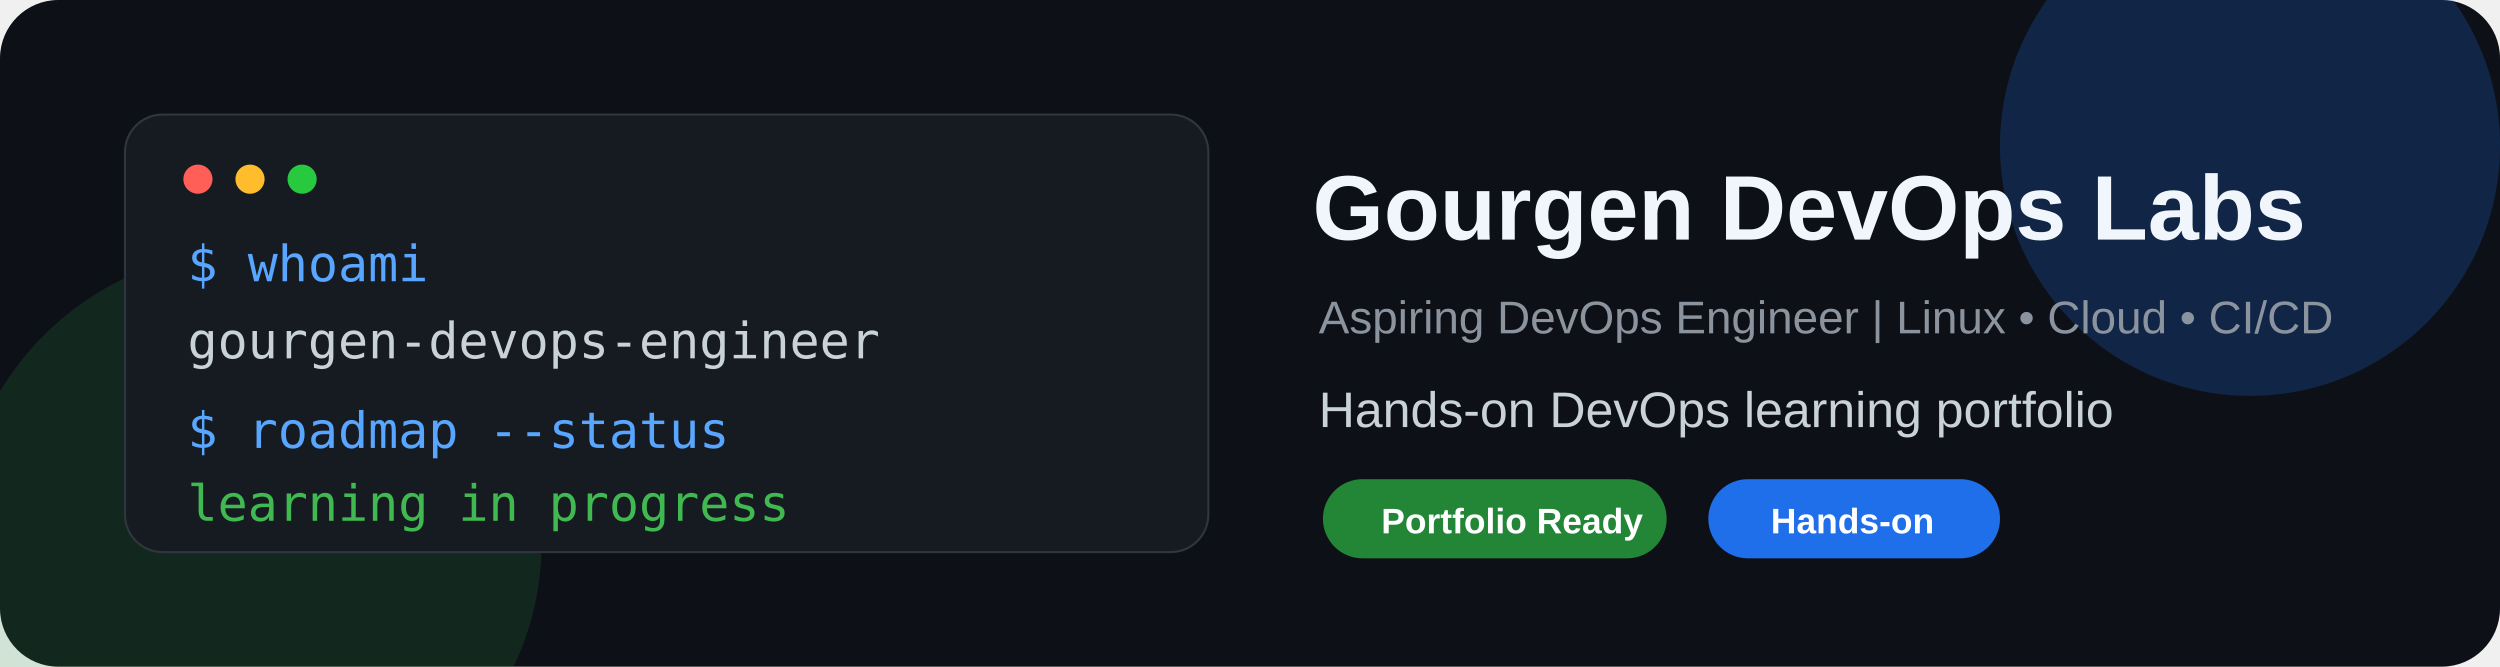
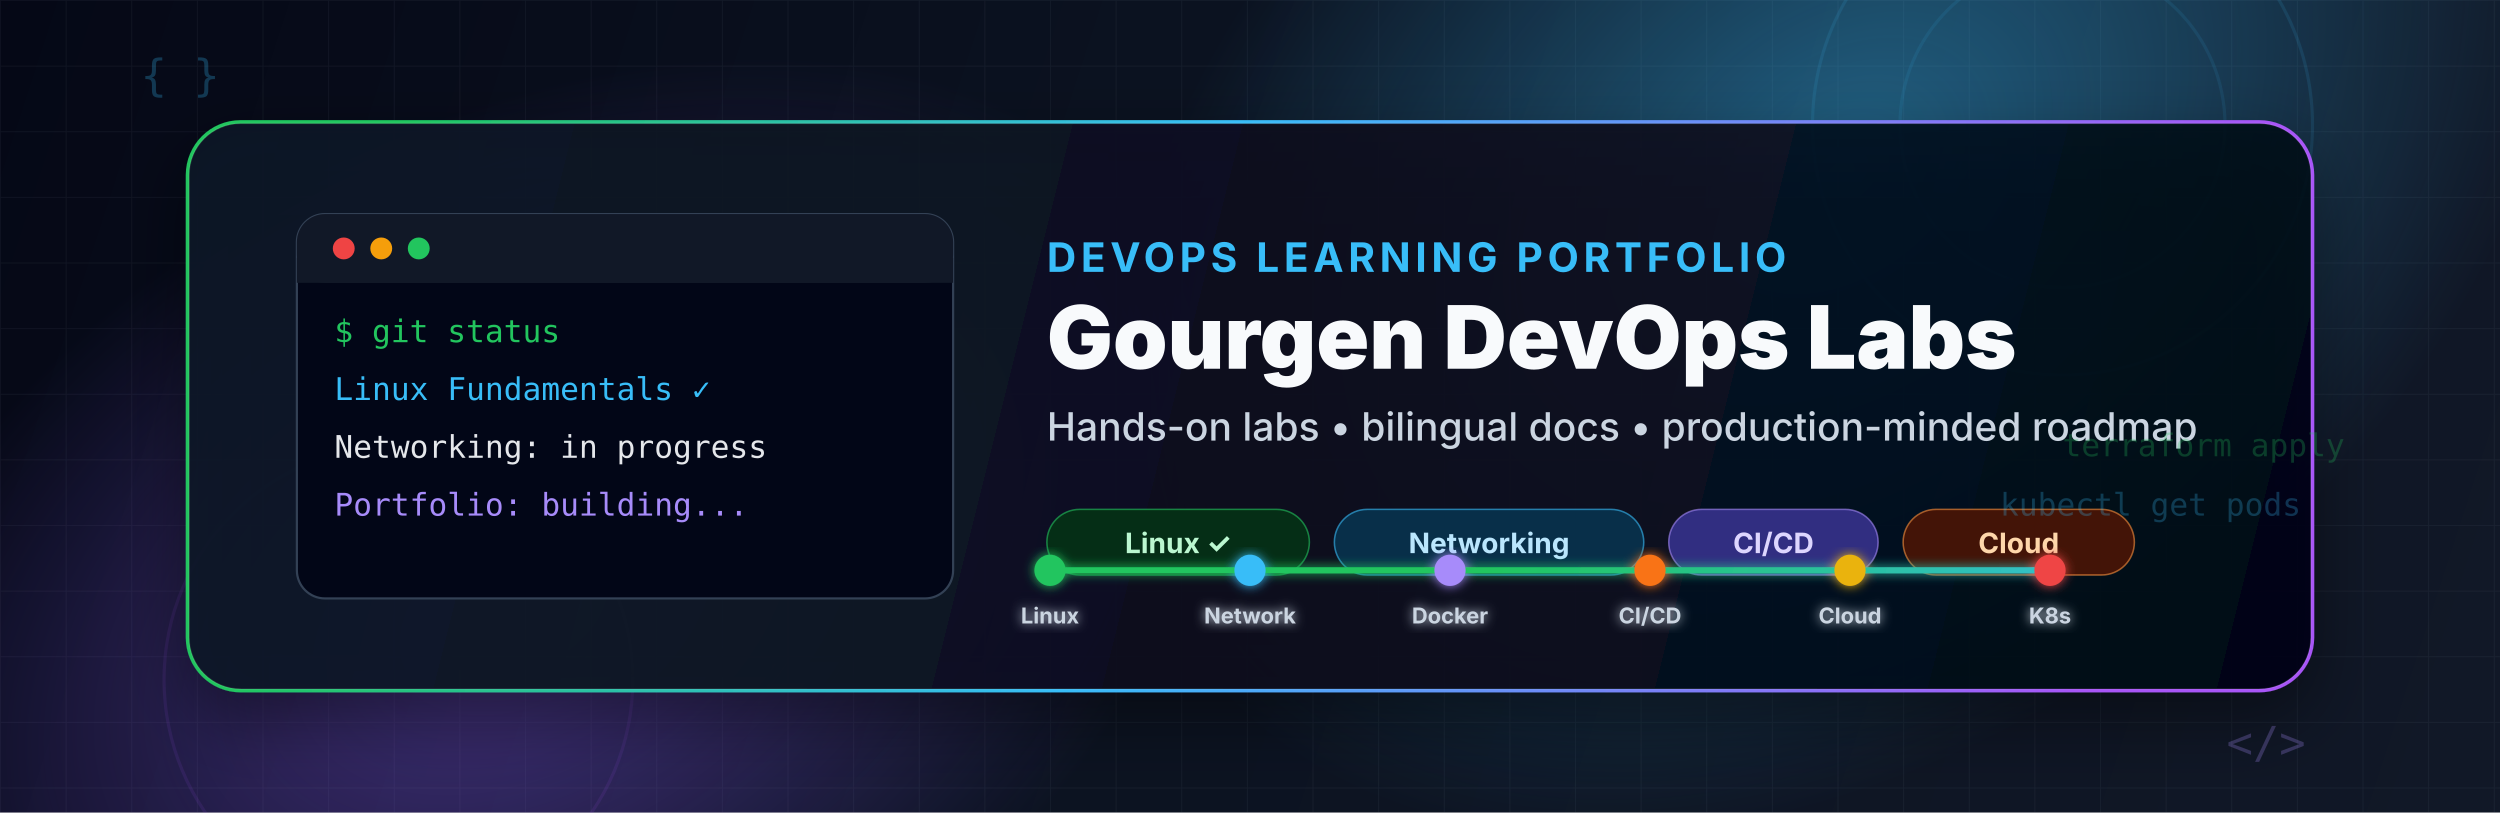
- <svg xmlns="http://www.w3.org/2000/svg" width="1200" height="320" viewBox="0 0 1200 320" fill="none">
-   <rect width="1200" height="320" rx="28" fill="#0D1117" />
-   <circle cx="1080" cy="70" r="120" fill="#1F6FEB" opacity="0.22" />
-   <circle cx="120" cy="260" r="140" fill="#2EA043" opacity="0.16" />
-   <rect x="60" y="55" width="520" height="210" rx="18" fill="#161B22" stroke="#30363D" />
-   <circle cx="95" cy="86" r="7" fill="#FF5F56" />
-   <circle cx="120" cy="86" r="7" fill="#FFBD2E" />
-   <circle cx="145" cy="86" r="7" fill="#27C93F" />
-   <text x="90" y="135" fill="#58A6FF" font-family="Consolas, monospace" font-size="24">$ whoami</text>
-   <text x="90" y="172" fill="#C9D1D9" font-family="Consolas, monospace" font-size="24">gourgen-devops-engineer</text>
-   <text x="90" y="215" fill="#58A6FF" font-family="Consolas, monospace" font-size="24">$ roadmap --status</text>
-   <text x="90" y="250" fill="#3FB950" font-family="Consolas, monospace" font-size="24">learning in progress</text>
-   <text x="630" y="115" fill="#F0F6FC" font-family="Arial, sans-serif" font-size="44" font-weight="700">Gourgen DevOps Labs</text>
-   <text x="633" y="160" fill="#8B949E" font-family="Arial, sans-serif" font-size="22">Aspiring DevOps Engineer | Linux • Cloud • CI/CD</text>
-   <text x="633" y="205" fill="#C9D1D9" font-family="Arial, sans-serif" font-size="24">Hands-on DevOps learning portfolio</text>
-   <rect x="635" y="230" width="165" height="38" rx="19" fill="#238636" />
-   <text x="663" y="256" fill="white" font-family="Arial, sans-serif" font-size="17" font-weight="700">Portfolio Ready</text>
-   <rect x="820" y="230" width="140" height="38" rx="19" fill="#1F6FEB" />
-   <text x="850" y="256" fill="white" font-family="Arial, sans-serif" font-size="17" font-weight="700">Hands-on</text>
+ <svg xmlns="http://www.w3.org/2000/svg" width="1600" height="520" viewBox="0 0 1600 520" fill="none" role="img" aria-labelledby="title desc">
+   <defs>
+     <linearGradient id="bg" x1="0" y1="0" x2="1600" y2="520" gradientUnits="userSpaceOnUse">
+       <stop offset="0" stop-color="#050816" />
+       <stop offset="0.42" stop-color="#0B1220" />
+       <stop offset="1" stop-color="#111827" />
+     </linearGradient>
+     <radialGradient id="glowBlue" cx="0" cy="0" r="1" gradientUnits="userSpaceOnUse" gradientTransform="translate(1180 110) rotate(143.13) scale(520 360)">
+       <stop stop-color="#38BDF8" stop-opacity="0.45" />
+       <stop offset="1" stop-color="#38BDF8" stop-opacity="0" />
+     </radialGradient>
+     <radialGradient id="glowPurple" cx="0" cy="0" r="1" gradientUnits="userSpaceOnUse" gradientTransform="translate(340 390) rotate(-28.44) scale(470 310)">
+       <stop stop-color="#8B5CF6" stop-opacity="0.45" />
+       <stop offset="1" stop-color="#8B5CF6" stop-opacity="0" />
+     </radialGradient>
+     <linearGradient id="card" x1="160" y1="110" x2="1440" y2="430" gradientUnits="userSpaceOnUse">
+       <stop stop-color="#111827" stop-opacity="0.92" />
+       <stop offset="1" stop-color="#020617" stop-opacity="0.88" />
+     </linearGradient>
+     <linearGradient id="accent" x1="250" y1="88" x2="1340" y2="432" gradientUnits="userSpaceOnUse">
+       <stop stop-color="#22C55E" />
+       <stop offset="0.45" stop-color="#38BDF8" />
+       <stop offset="1" stop-color="#A855F7" />
+     </linearGradient>
+     <filter id="softShadow" x="-20%" y="-20%" width="140%" height="140%">
+       <feDropShadow dx="0" dy="18" stdDeviation="22" flood-color="#000000" flood-opacity="0.45" />
+     </filter>
+     <filter id="glow">
+       <feGaussianBlur stdDeviation="3.5" result="coloredBlur" />
+       <feMerge>
+         <feMergeNode in="coloredBlur" />
+         <feMergeNode in="SourceGraphic" />
+       </feMerge>
+     </filter>
+     <pattern id="grid" width="42" height="42" patternUnits="userSpaceOnUse">
+       <path d="M 42 0 L 0 0 0 42" fill="none" stroke="#94A3B8" stroke-opacity="0.08" stroke-width="1" />
+     </pattern>
+   </defs>
+   <rect width="1600" height="520" fill="url(#bg)" />
+   <rect width="1600" height="520" fill="url(#grid)" />
+   <rect width="1600" height="520" fill="url(#glowBlue)" />
+   <rect width="1600" height="520" fill="url(#glowPurple)" />
+   <g opacity="0.65">
+     <circle cx="1320" cy="80" r="160" stroke="#38BDF8" stroke-opacity="0.18" stroke-width="2" />
+     <circle cx="1320" cy="80" r="104" stroke="#38BDF8" stroke-opacity="0.15" stroke-width="2" />
+     <circle cx="255" cy="435" r="150" stroke="#A855F7" stroke-opacity="0.16" stroke-width="2" />
+   </g>
+   <rect x="120" y="78" width="1360" height="364" rx="34" fill="url(#card)" stroke="url(#accent)" stroke-width="2.2" filter="url(#softShadow)" />
+   <rect x="121" y="79" width="1358" height="362" rx="33" stroke="#FFFFFF" stroke-opacity="0.08" />
+   <g transform="translate(190 137)">
+     <rect width="420" height="246" rx="18" fill="#020617" stroke="#334155" stroke-width="1.4" />
+     <rect width="420" height="44" rx="18" fill="#111827" />
+     <rect y="28" width="420" height="16" fill="#111827" />
+     <circle cx="30" cy="22" r="7" fill="#EF4444" />
+     <circle cx="54" cy="22" r="7" fill="#F59E0B" />
+     <circle cx="78" cy="22" r="7" fill="#22C55E" />
+     <text x="24" y="82" font-family="Consolas, Monaco, monospace" font-size="20" fill="#22C55E">$ git status</text>
+     <text x="24" y="119" font-family="Consolas, Monaco, monospace" font-size="20" fill="#38BDF8">Linux Fundamentals ✓</text>
+     <text x="24" y="156" font-family="Consolas, Monaco, monospace" font-size="20" fill="#E5E7EB">Networking: in progress</text>
+     <text x="24" y="193" font-family="Consolas, Monaco, monospace" font-size="20" fill="#A78BFA">Portfolio: building...</text>
+   </g>
+   <g transform="translate(670 132)">
+     <text x="0" y="42" font-family="Inter, Segoe UI, Arial, sans-serif" font-size="26" font-weight="700" fill="#38BDF8" letter-spacing="3">DEVOPS LEARNING PORTFOLIO</text>
+     <text x="0" y="104" font-family="Inter, Segoe UI, Arial, sans-serif" font-size="56" font-weight="900" fill="#F8FAFC">Gourgen DevOps Labs</text>
+     <text x="0" y="150" font-family="Inter, Segoe UI, Arial, sans-serif" font-size="25" font-weight="500" fill="#CBD5E1">Hands-on labs • bilingual docs • production-minded roadmap</text>
+     <g transform="translate(0 194)">
+       <rect x="0" y="0" width="168" height="42" rx="21" fill="#052E16" stroke="#22C55E" stroke-opacity="0.6" />
+       <text x="84" y="28" font-family="Inter, Segoe UI, Arial, sans-serif" font-size="18" font-weight="700" text-anchor="middle" fill="#BBF7D0">Linux ✓</text>
+       <rect x="184" y="0" width="198" height="42" rx="21" fill="#082F49" stroke="#38BDF8" stroke-opacity="0.6" />
+       <text x="283" y="28" font-family="Inter, Segoe UI, Arial, sans-serif" font-size="18" font-weight="700" text-anchor="middle" fill="#BAE6FD">Networking</text>
+       <rect x="398" y="0" width="134" height="42" rx="21" fill="#312E81" stroke="#A78BFA" stroke-opacity="0.6" />
+       <text x="465" y="28" font-family="Inter, Segoe UI, Arial, sans-serif" font-size="18" font-weight="700" text-anchor="middle" fill="#DDD6FE">CI/CD</text>
+       <rect x="548" y="0" width="148" height="42" rx="21" fill="#431407" stroke="#FB923C" stroke-opacity="0.6" />
+       <text x="622" y="28" font-family="Inter, Segoe UI, Arial, sans-serif" font-size="18" font-weight="700" text-anchor="middle" fill="#FED7AA">Cloud</text>
+     </g>
+   </g>
+   <g transform="translate(672 365)" filter="url(#glow)">
+     <line x1="0" y1="0" x2="640" y2="0" stroke="url(#accent)" stroke-width="4" stroke-linecap="round" />
+     <circle cx="0" cy="0" r="10" fill="#22C55E" />
+     <circle cx="128" cy="0" r="10" fill="#38BDF8" />
+     <circle cx="256" cy="0" r="10" fill="#A78BFA" />
+     <circle cx="384" cy="0" r="10" fill="#F97316" />
+     <circle cx="512" cy="0" r="10" fill="#EAB308" />
+     <circle cx="640" cy="0" r="10" fill="#EF4444" />
+     <text x="0" y="34" font-family="Inter, Segoe UI, Arial, sans-serif" font-size="14" font-weight="700" text-anchor="middle" fill="#CBD5E1">Linux</text>
+     <text x="128" y="34" font-family="Inter, Segoe UI, Arial, sans-serif" font-size="14" font-weight="700" text-anchor="middle" fill="#CBD5E1">Network</text>
+     <text x="256" y="34" font-family="Inter, Segoe UI, Arial, sans-serif" font-size="14" font-weight="700" text-anchor="middle" fill="#CBD5E1">Docker</text>
+     <text x="384" y="34" font-family="Inter, Segoe UI, Arial, sans-serif" font-size="14" font-weight="700" text-anchor="middle" fill="#CBD5E1">CI/CD</text>
+     <text x="512" y="34" font-family="Inter, Segoe UI, Arial, sans-serif" font-size="14" font-weight="700" text-anchor="middle" fill="#CBD5E1">Cloud</text>
+     <text x="640" y="34" font-family="Inter, Segoe UI, Arial, sans-serif" font-size="14" font-weight="700" text-anchor="middle" fill="#CBD5E1">K8s</text>
+   </g>
+   <g opacity="0.26">
+     <text x="90" y="58" font-family="Consolas, Monaco, monospace" font-size="28" fill="#38BDF8">{ }</text>
+     <text x="1425" y="485" font-family="Consolas, Monaco, monospace" font-size="28" fill="#A78BFA">&lt;/&gt;</text>
+     <text x="1320" y="292" font-family="Consolas, Monaco, monospace" font-size="20" fill="#22C55E">terraform apply</text>
+     <text x="1280" y="330" font-family="Consolas, Monaco, monospace" font-size="20" fill="#38BDF8">kubectl get pods</text>
+   </g>
</svg>
